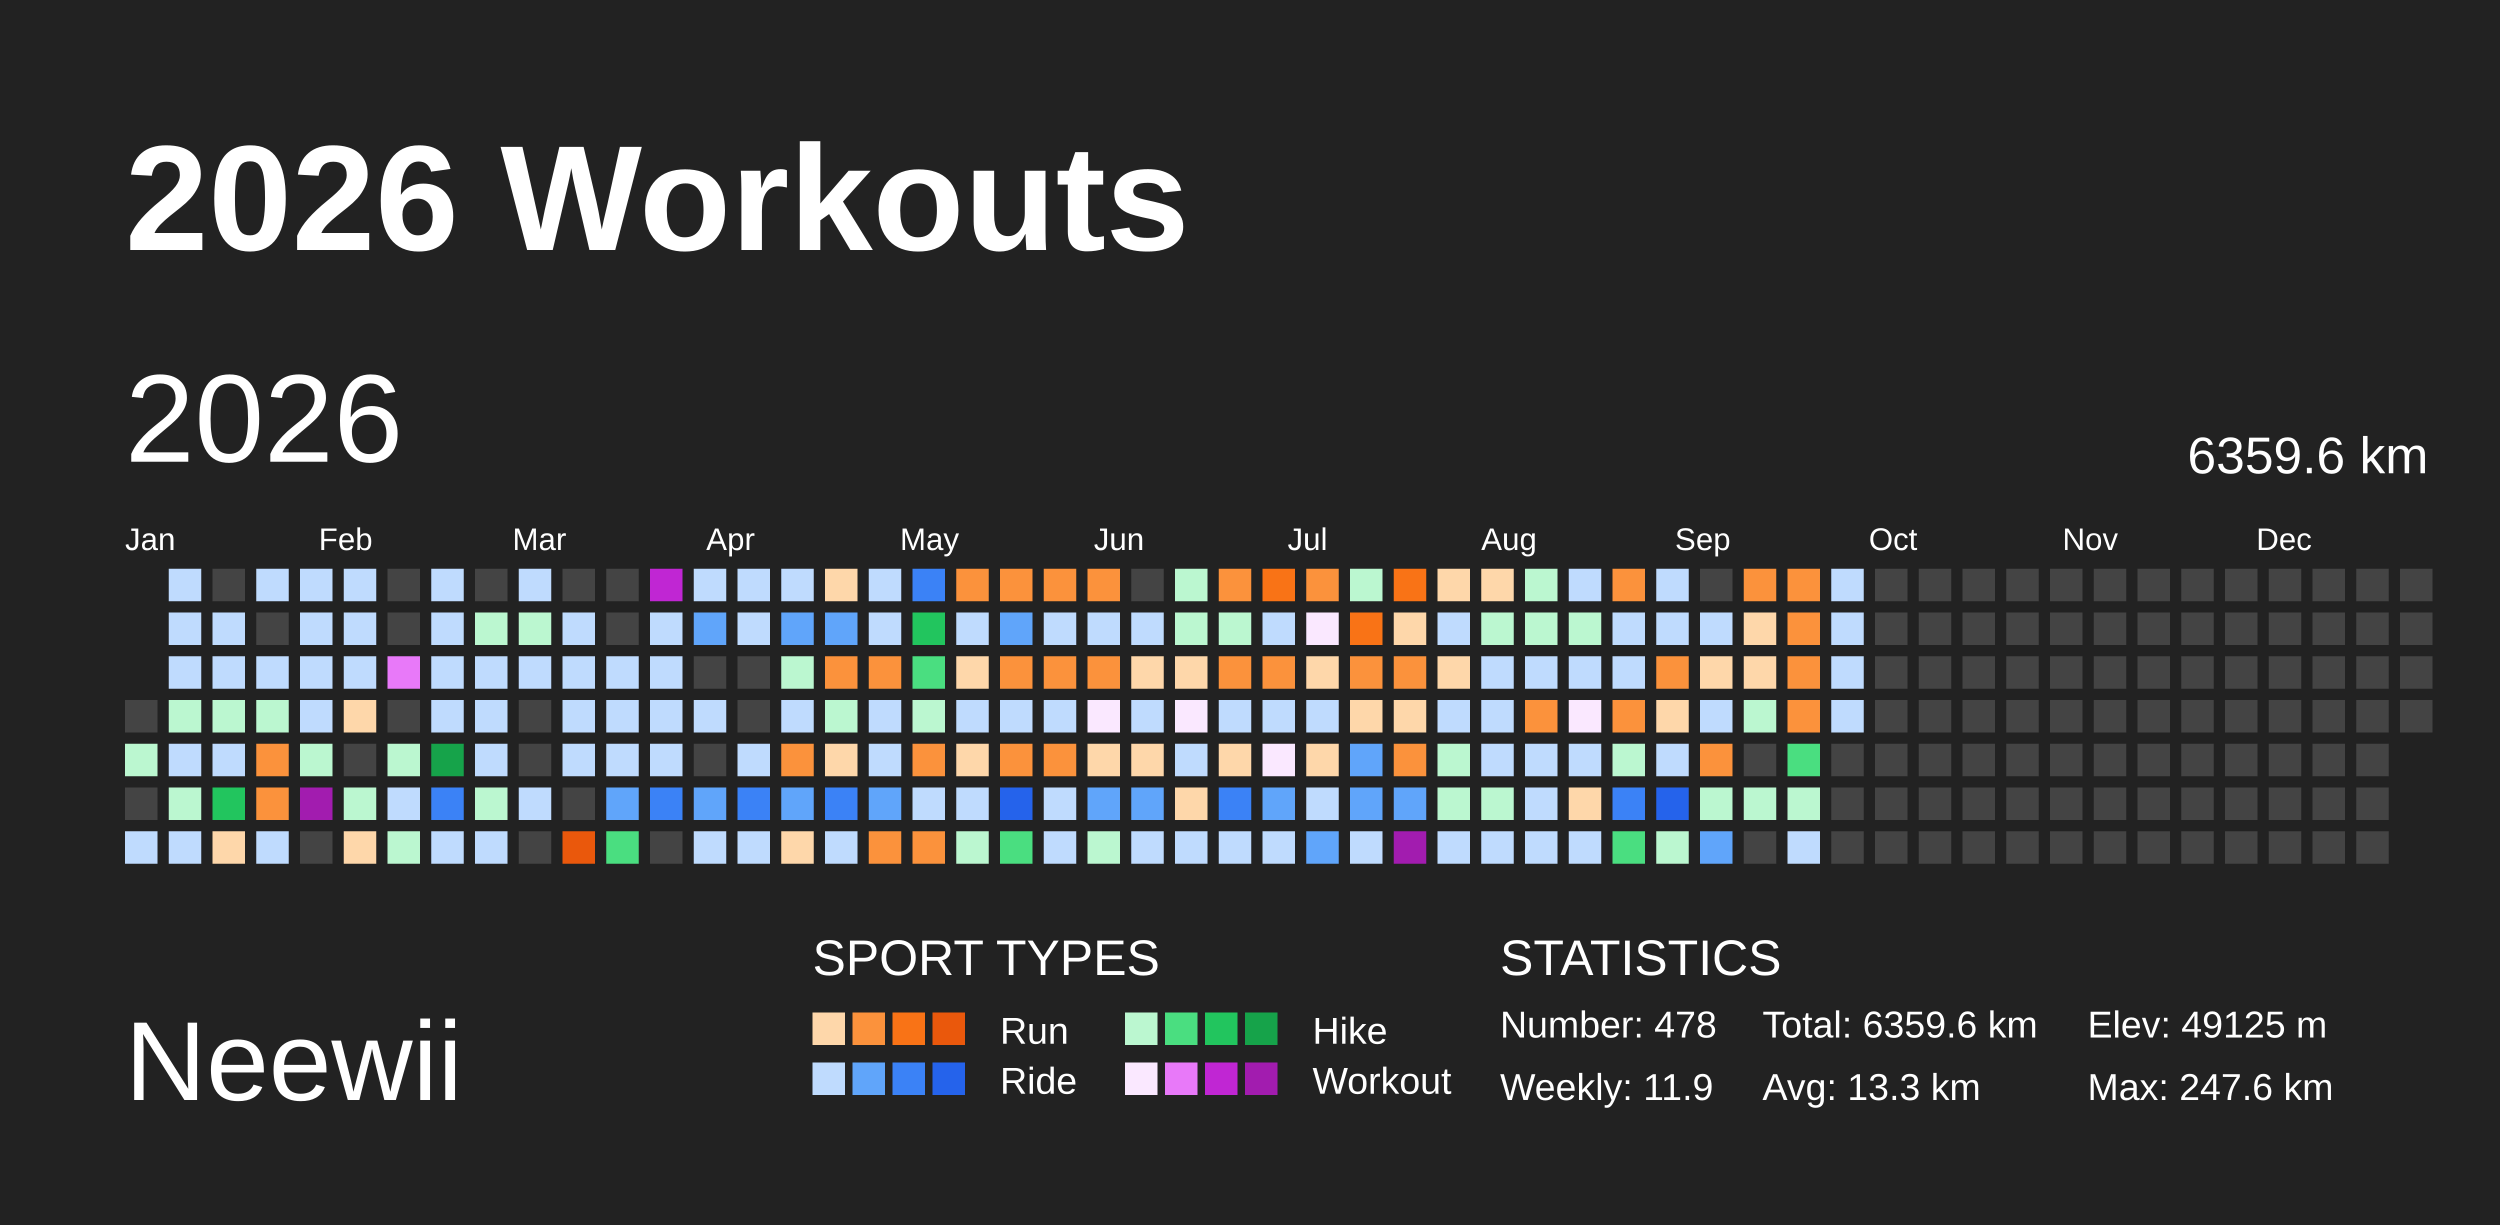
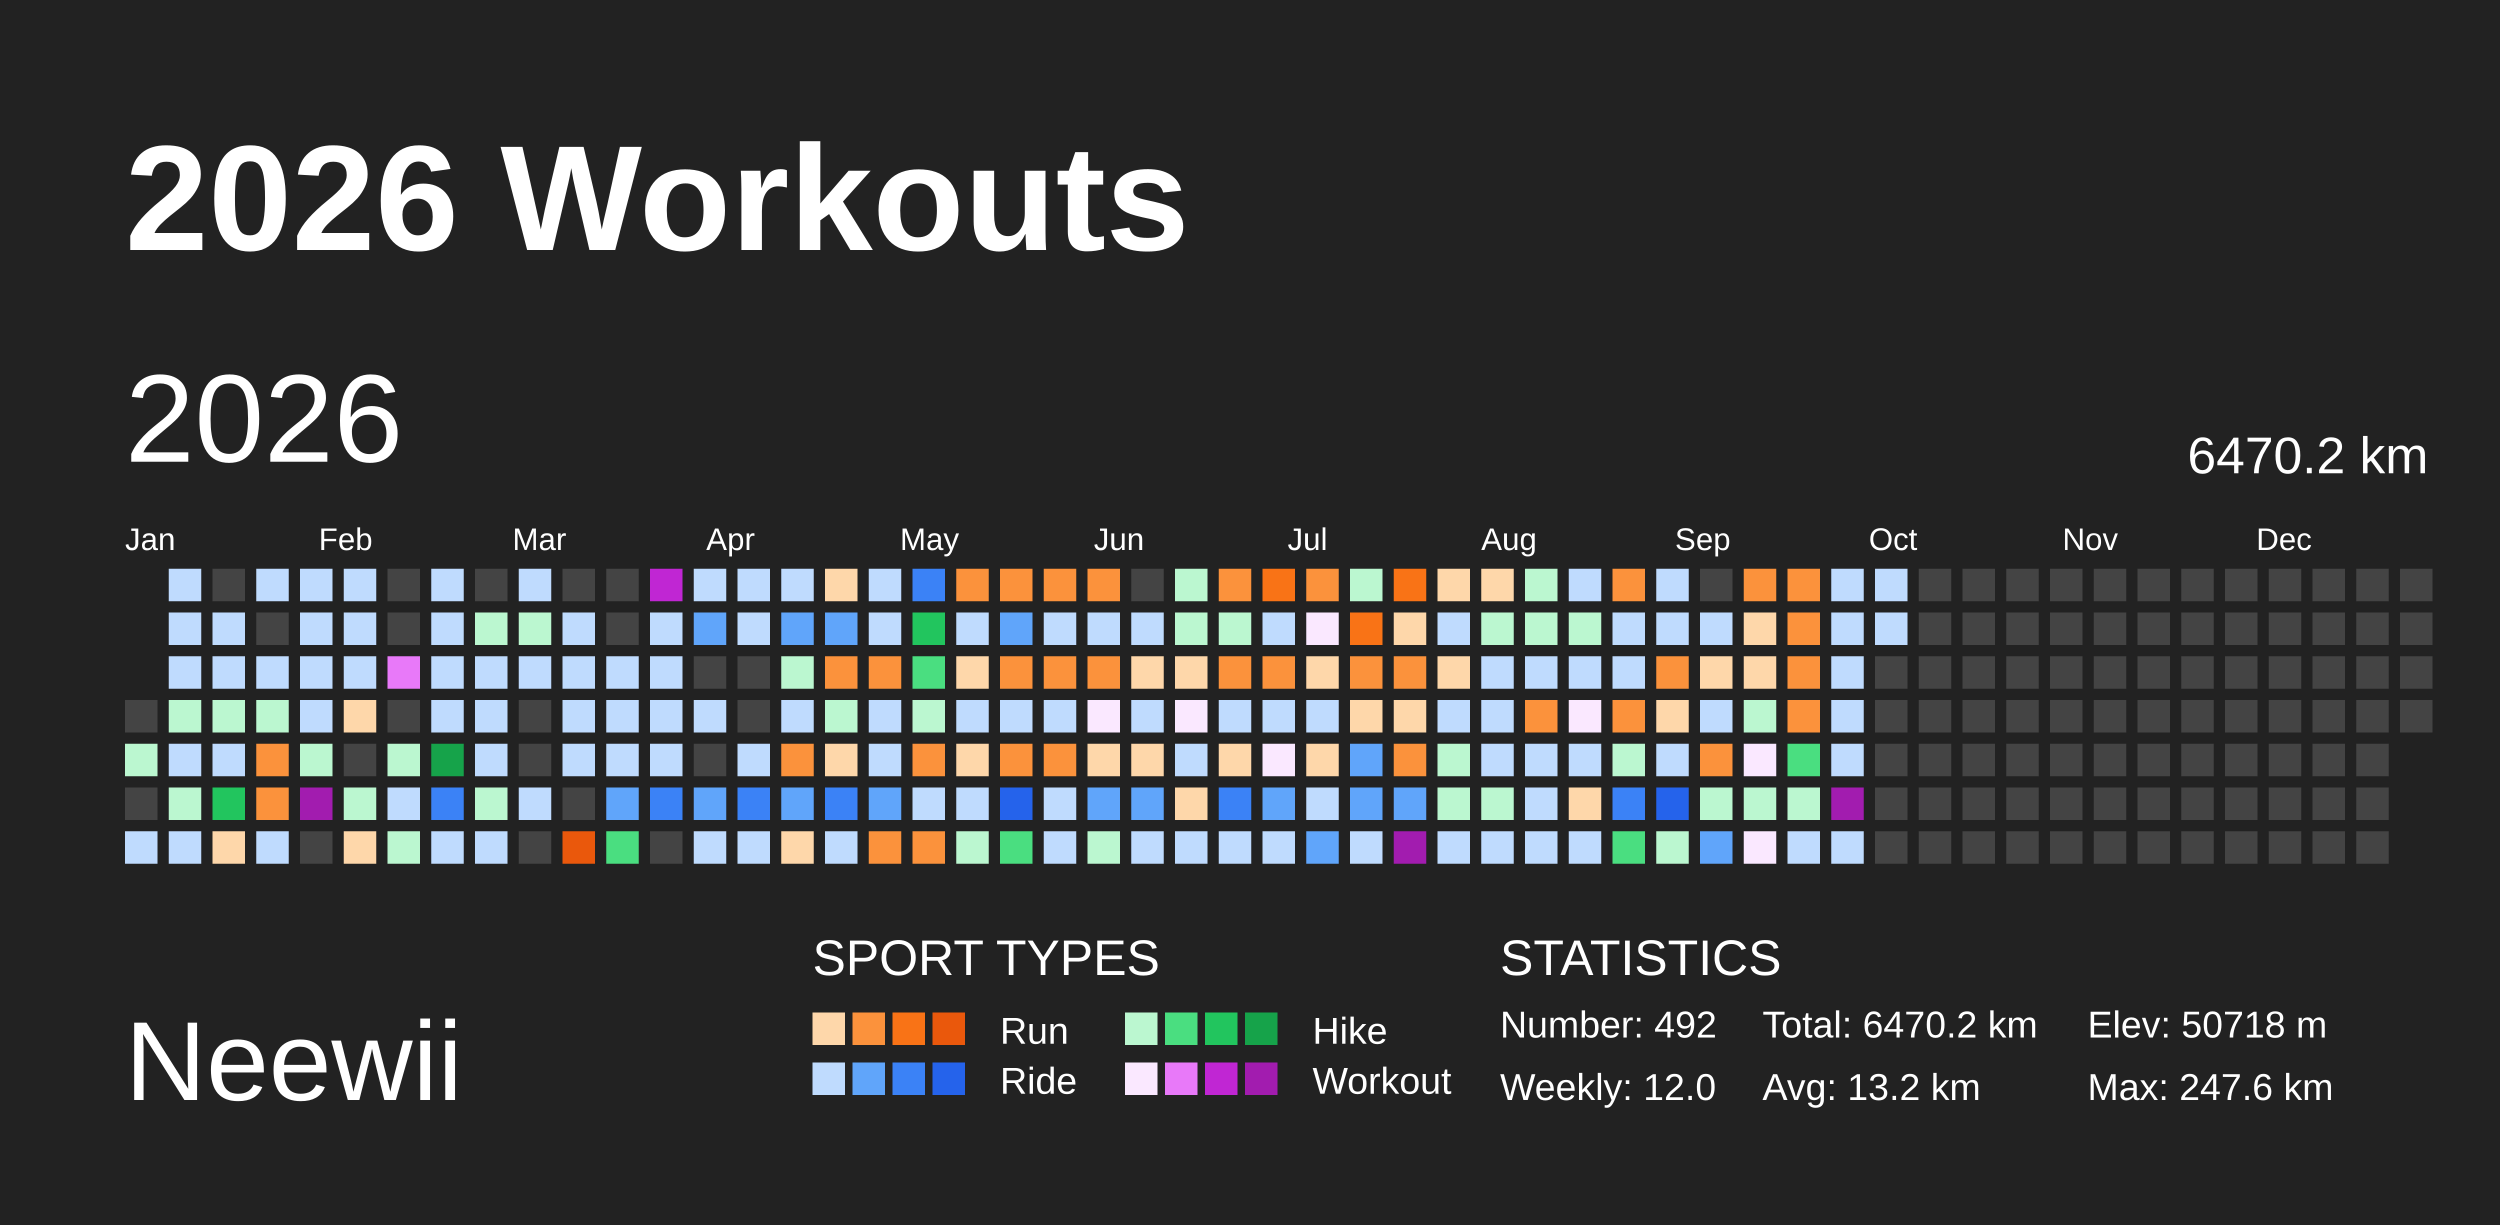
<svg xmlns="http://www.w3.org/2000/svg" baseProfile="full" height="98mm" version="1.1" viewBox="0,0,200,98" width="200mm">
  <defs />
  <rect fill="#222222" height="98" width="200" x="0" y="0" />
  <text fill="#FFFFFF" style="font-size:12px; font-family:Arial; font-weight:bold;" x="10" y="20">2026 Workouts</text>
  <text fill="#FFFFFF" style="font-size:9px; font-family:Arial" x="10" y="88">Neewii</text>
  <text fill="#FFFFFF" style="font-size:4px; font-family:Arial" x="65" y="78">SPORT TYPES</text>
  <rect fill="#fed7aa" height="2.6" width="2.6" x="65.0" y="81" />
  <rect fill="#fb923c" height="2.6" width="2.6" x="68.2" y="81" />
  <rect fill="#f97316" height="2.6" width="2.6" x="71.4" y="81" />
  <rect fill="#ea580c" height="2.6" width="2.6" x="74.6" y="81" />
  <text fill="#FFFFFF" style="font-size:3px; font-family:Arial" x="80" y="83.5">Run</text>
  <rect fill="#bbf7d0" height="2.6" width="2.6" x="90.0" y="81" />
  <rect fill="#4ade80" height="2.6" width="2.6" x="93.2" y="81" />
  <rect fill="#22c55e" height="2.6" width="2.6" x="96.4" y="81" />
  <rect fill="#16a34a" height="2.6" width="2.6" x="99.6" y="81" />
  <text fill="#FFFFFF" style="font-size:3px; font-family:Arial" x="105" y="83.5">Hike</text>
  <rect fill="#bfdbfe" height="2.6" width="2.6" x="65.0" y="85" />
  <rect fill="#60a5fa" height="2.6" width="2.6" x="68.2" y="85" />
  <rect fill="#3b82f6" height="2.6" width="2.6" x="71.4" y="85" />
  <rect fill="#2563eb" height="2.6" width="2.6" x="74.6" y="85" />
  <text fill="#FFFFFF" style="font-size:3px; font-family:Arial" x="80" y="87.5">Ride</text>
  <rect fill="#fae8ff" height="2.6" width="2.6" x="90.0" y="85" />
  <rect fill="#e879f9" height="2.6" width="2.6" x="93.2" y="85" />
  <rect fill="#c026d3" height="2.6" width="2.6" x="96.4" y="85" />
  <rect fill="#a21caf" height="2.6" width="2.6" x="99.6" y="85" />
  <text fill="#FFFFFF" style="font-size:3px; font-family:Arial" x="105" y="87.5">Workout</text>
  <text fill="#FFFFFF" style="font-size:4px; font-family:Arial" x="120" y="78">STATISTICS</text>
-   <text fill="#FFFFFF" style="font-size:3px; font-family:Arial" x="120" y="83">Number: 478</text>
-   <text fill="#FFFFFF" style="font-size:3px; font-family:Arial" x="120" y="88">Weekly: 11.9</text>
-   <text fill="#FFFFFF" style="font-size:3px; font-family:Arial" x="141" y="83">Total: 6359.6 km</text>
-   <text fill="#FFFFFF" style="font-size:3px; font-family:Arial" x="141" y="88">Avg: 13.3 km</text>
-   <text fill="#FFFFFF" style="font-size:3px; font-family:Arial" x="167" y="83">Elev: 49125 m</text>
+   <text fill="#FFFFFF" style="font-size:3px; font-family:Arial" x="120" y="83">Number: 492</text>
+   <text fill="#FFFFFF" style="font-size:3px; font-family:Arial" x="120" y="88">Weekly: 12.0</text>
+   <text fill="#FFFFFF" style="font-size:3px; font-family:Arial" x="141" y="83">Total: 6470.2 km</text>
+   <text fill="#FFFFFF" style="font-size:3px; font-family:Arial" x="141" y="88">Avg: 13.2 km</text>
+   <text fill="#FFFFFF" style="font-size:3px; font-family:Arial" x="167" y="83">Elev: 50718 m</text>
  <text fill="#FFFFFF" style="font-size:3px; font-family:Arial" x="167" y="88">Max: 247.6 km</text>
  <text dominant-baseline="hanging" fill="#FFFFFF" style="font-size:10.0px; font-family:Arial;" x="10" y="30">2026</text>
-   <text dominant-baseline="hanging" fill="#FFFFFF" style="font-size:4.125px; font-family:Arial;" x="175" y="35">6359.6 km</text>
+   <text dominant-baseline="hanging" fill="#FFFFFF" style="font-size:4.125px; font-family:Arial;" x="175" y="35">6470.2 km</text>
  <text fill="#FFFFFF" style="font-size:2.5px; font-family:Arial" x="10.0" y="44">Jan</text>
  <text fill="#FFFFFF" style="font-size:2.5px; font-family:Arial" x="25.5" y="44">Feb</text>
  <text fill="#FFFFFF" style="font-size:2.5px; font-family:Arial" x="41.0" y="44">Mar</text>
  <text fill="#FFFFFF" style="font-size:2.5px; font-family:Arial" x="56.5" y="44">Apr</text>
  <text fill="#FFFFFF" style="font-size:2.5px; font-family:Arial" x="72.0" y="44">May</text>
  <text fill="#FFFFFF" style="font-size:2.5px; font-family:Arial" x="87.5" y="44">Jun</text>
  <text fill="#FFFFFF" style="font-size:2.5px; font-family:Arial" x="103.0" y="44">Jul</text>
  <text fill="#FFFFFF" style="font-size:2.5px; font-family:Arial" x="118.5" y="44">Aug</text>
  <text fill="#FFFFFF" style="font-size:2.5px; font-family:Arial" x="134.0" y="44">Sep</text>
  <text fill="#FFFFFF" style="font-size:2.5px; font-family:Arial" x="149.5" y="44">Oct</text>
  <text fill="#FFFFFF" style="font-size:2.5px; font-family:Arial" x="165.0" y="44">Nov</text>
  <text fill="#FFFFFF" style="font-size:2.5px; font-family:Arial" x="180.5" y="44">Dec</text>
  <rect fill="#444444" height="2.6" width="2.6" x="10.0" y="56.0" />
  <rect fill="#bbf7d0" height="2.6" width="2.6" x="10.0" y="59.5" />
  <rect fill="#444444" height="2.6" width="2.6" x="10.0" y="63.0" />
  <rect fill="#bfdbfe" height="2.6" width="2.6" x="10.0" y="66.5" />
  <rect fill="#bfdbfe" height="2.6" width="2.6" x="13.5" y="45.5" />
  <rect fill="#bfdbfe" height="2.6" width="2.6" x="13.5" y="49.0" />
  <rect fill="#bfdbfe" height="2.6" width="2.6" x="13.5" y="52.5" />
  <rect fill="#bbf7d0" height="2.6" width="2.6" x="13.5" y="56.0" />
  <rect fill="#bfdbfe" height="2.6" width="2.6" x="13.5" y="59.5" />
  <rect fill="#bbf7d0" height="2.6" width="2.6" x="13.5" y="63.0" />
  <rect fill="#bfdbfe" height="2.6" width="2.6" x="13.5" y="66.5" />
  <rect fill="#444444" height="2.6" width="2.6" x="17.0" y="45.5" />
  <rect fill="#bfdbfe" height="2.6" width="2.6" x="17.0" y="49.0" />
  <rect fill="#bfdbfe" height="2.6" width="2.6" x="17.0" y="52.5" />
  <rect fill="#bbf7d0" height="2.6" width="2.6" x="17.0" y="56.0" />
  <rect fill="#bfdbfe" height="2.6" width="2.6" x="17.0" y="59.5" />
  <rect fill="#22c55e" height="2.6" width="2.6" x="17.0" y="63.0" />
  <rect fill="#fed7aa" height="2.6" width="2.6" x="17.0" y="66.5" />
  <rect fill="#bfdbfe" height="2.6" width="2.6" x="20.5" y="45.5" />
  <rect fill="#444444" height="2.6" width="2.6" x="20.5" y="49.0" />
  <rect fill="#bfdbfe" height="2.6" width="2.6" x="20.5" y="52.5" />
  <rect fill="#bbf7d0" height="2.6" width="2.6" x="20.5" y="56.0" />
  <rect fill="#fb923c" height="2.6" width="2.6" x="20.5" y="59.5" />
  <rect fill="#fb923c" height="2.6" width="2.6" x="20.5" y="63.0" />
  <rect fill="#bfdbfe" height="2.6" width="2.6" x="20.5" y="66.5" />
  <rect fill="#bfdbfe" height="2.6" width="2.6" x="24.0" y="45.5" />
  <rect fill="#bfdbfe" height="2.6" width="2.6" x="24.0" y="49.0" />
  <rect fill="#bfdbfe" height="2.6" width="2.6" x="24.0" y="52.5" />
  <rect fill="#bfdbfe" height="2.6" width="2.6" x="24.0" y="56.0" />
  <rect fill="#bbf7d0" height="2.6" width="2.6" x="24.0" y="59.5" />
  <rect fill="#a21caf" height="2.6" width="2.6" x="24.0" y="63.0" />
  <rect fill="#444444" height="2.6" width="2.6" x="24.0" y="66.5" />
  <rect fill="#bfdbfe" height="2.6" width="2.6" x="27.5" y="45.5" />
  <rect fill="#bfdbfe" height="2.6" width="2.6" x="27.5" y="49.0" />
  <rect fill="#bfdbfe" height="2.6" width="2.6" x="27.5" y="52.5" />
  <rect fill="#fed7aa" height="2.6" width="2.6" x="27.5" y="56.0" />
  <rect fill="#444444" height="2.6" width="2.6" x="27.5" y="59.5" />
  <rect fill="#bbf7d0" height="2.6" width="2.6" x="27.5" y="63.0" />
  <rect fill="#fed7aa" height="2.6" width="2.6" x="27.5" y="66.5" />
  <rect fill="#444444" height="2.6" width="2.6" x="31.0" y="45.5" />
  <rect fill="#444444" height="2.6" width="2.6" x="31.0" y="49.0" />
  <rect fill="#e879f9" height="2.6" width="2.6" x="31.0" y="52.5" />
  <rect fill="#444444" height="2.6" width="2.6" x="31.0" y="56.0" />
  <rect fill="#bbf7d0" height="2.6" width="2.6" x="31.0" y="59.5" />
  <rect fill="#bfdbfe" height="2.6" width="2.6" x="31.0" y="63.0" />
  <rect fill="#bbf7d0" height="2.6" width="2.6" x="31.0" y="66.5" />
  <rect fill="#bfdbfe" height="2.6" width="2.6" x="34.5" y="45.5" />
  <rect fill="#bfdbfe" height="2.6" width="2.6" x="34.5" y="49.0" />
  <rect fill="#bfdbfe" height="2.6" width="2.6" x="34.5" y="52.5" />
  <rect fill="#bfdbfe" height="2.6" width="2.6" x="34.5" y="56.0" />
  <rect fill="#16a34a" height="2.6" width="2.6" x="34.5" y="59.5" />
  <rect fill="#3b82f6" height="2.6" width="2.6" x="34.5" y="63.0" />
  <rect fill="#bfdbfe" height="2.6" width="2.6" x="34.5" y="66.5" />
  <rect fill="#444444" height="2.6" width="2.6" x="38.0" y="45.5" />
  <rect fill="#bbf7d0" height="2.6" width="2.6" x="38.0" y="49.0" />
  <rect fill="#bfdbfe" height="2.6" width="2.6" x="38.0" y="52.5" />
  <rect fill="#bfdbfe" height="2.6" width="2.6" x="38.0" y="56.0" />
  <rect fill="#bfdbfe" height="2.6" width="2.6" x="38.0" y="59.5" />
  <rect fill="#bbf7d0" height="2.6" width="2.6" x="38.0" y="63.0" />
  <rect fill="#bfdbfe" height="2.6" width="2.6" x="38.0" y="66.5" />
  <rect fill="#bfdbfe" height="2.6" width="2.6" x="41.5" y="45.5" />
  <rect fill="#bbf7d0" height="2.6" width="2.6" x="41.5" y="49.0" />
  <rect fill="#bfdbfe" height="2.6" width="2.6" x="41.5" y="52.5" />
  <rect fill="#444444" height="2.6" width="2.6" x="41.5" y="56.0" />
  <rect fill="#444444" height="2.6" width="2.6" x="41.5" y="59.5" />
  <rect fill="#bfdbfe" height="2.6" width="2.6" x="41.5" y="63.0" />
  <rect fill="#444444" height="2.6" width="2.6" x="41.5" y="66.5" />
  <rect fill="#444444" height="2.6" width="2.6" x="45.0" y="45.5" />
  <rect fill="#bfdbfe" height="2.6" width="2.6" x="45.0" y="49.0" />
  <rect fill="#bfdbfe" height="2.6" width="2.6" x="45.0" y="52.5" />
  <rect fill="#bfdbfe" height="2.6" width="2.6" x="45.0" y="56.0" />
  <rect fill="#bfdbfe" height="2.6" width="2.6" x="45.0" y="59.5" />
  <rect fill="#444444" height="2.6" width="2.6" x="45.0" y="63.0" />
  <rect fill="#ea580c" height="2.6" width="2.6" x="45.0" y="66.5" />
  <rect fill="#444444" height="2.6" width="2.6" x="48.5" y="45.5" />
  <rect fill="#444444" height="2.6" width="2.6" x="48.5" y="49.0" />
  <rect fill="#bfdbfe" height="2.6" width="2.6" x="48.5" y="52.5" />
  <rect fill="#bfdbfe" height="2.6" width="2.6" x="48.5" y="56.0" />
  <rect fill="#bfdbfe" height="2.6" width="2.6" x="48.5" y="59.5" />
  <rect fill="#60a5fa" height="2.6" width="2.6" x="48.5" y="63.0" />
  <rect fill="#4ade80" height="2.6" width="2.6" x="48.5" y="66.5" />
  <rect fill="#c026d3" height="2.6" width="2.6" x="52.0" y="45.5" />
  <rect fill="#bfdbfe" height="2.6" width="2.6" x="52.0" y="49.0" />
  <rect fill="#bfdbfe" height="2.6" width="2.6" x="52.0" y="52.5" />
  <rect fill="#bfdbfe" height="2.6" width="2.6" x="52.0" y="56.0" />
  <rect fill="#bfdbfe" height="2.6" width="2.6" x="52.0" y="59.5" />
  <rect fill="#3b82f6" height="2.6" width="2.6" x="52.0" y="63.0" />
  <rect fill="#444444" height="2.6" width="2.6" x="52.0" y="66.5" />
  <rect fill="#bfdbfe" height="2.6" width="2.6" x="55.5" y="45.5" />
  <rect fill="#60a5fa" height="2.6" width="2.6" x="55.5" y="49.0" />
  <rect fill="#444444" height="2.6" width="2.6" x="55.5" y="52.5" />
  <rect fill="#bfdbfe" height="2.6" width="2.6" x="55.5" y="56.0" />
  <rect fill="#444444" height="2.6" width="2.6" x="55.5" y="59.5" />
  <rect fill="#60a5fa" height="2.6" width="2.6" x="55.5" y="63.0" />
  <rect fill="#bfdbfe" height="2.6" width="2.6" x="55.5" y="66.5" />
  <rect fill="#bfdbfe" height="2.6" width="2.6" x="59.0" y="45.5" />
  <rect fill="#bfdbfe" height="2.6" width="2.6" x="59.0" y="49.0" />
  <rect fill="#444444" height="2.6" width="2.6" x="59.0" y="52.5" />
  <rect fill="#444444" height="2.6" width="2.6" x="59.0" y="56.0" />
  <rect fill="#bfdbfe" height="2.6" width="2.6" x="59.0" y="59.5" />
  <rect fill="#3b82f6" height="2.6" width="2.6" x="59.0" y="63.0" />
  <rect fill="#bfdbfe" height="2.6" width="2.6" x="59.0" y="66.5" />
  <rect fill="#bfdbfe" height="2.6" width="2.6" x="62.5" y="45.5" />
  <rect fill="#60a5fa" height="2.6" width="2.6" x="62.5" y="49.0" />
  <rect fill="#bbf7d0" height="2.6" width="2.6" x="62.5" y="52.5" />
  <rect fill="#bfdbfe" height="2.6" width="2.6" x="62.5" y="56.0" />
  <rect fill="#fb923c" height="2.6" width="2.6" x="62.5" y="59.5" />
  <rect fill="#60a5fa" height="2.6" width="2.6" x="62.5" y="63.0" />
  <rect fill="#fed7aa" height="2.6" width="2.6" x="62.5" y="66.5" />
  <rect fill="#fed7aa" height="2.6" width="2.6" x="66.0" y="45.5" />
  <rect fill="#60a5fa" height="2.6" width="2.6" x="66.0" y="49.0" />
  <rect fill="#fb923c" height="2.6" width="2.6" x="66.0" y="52.5" />
  <rect fill="#bbf7d0" height="2.6" width="2.6" x="66.0" y="56.0" />
  <rect fill="#fed7aa" height="2.6" width="2.6" x="66.0" y="59.5" />
  <rect fill="#3b82f6" height="2.6" width="2.6" x="66.0" y="63.0" />
  <rect fill="#bfdbfe" height="2.6" width="2.6" x="66.0" y="66.5" />
  <rect fill="#bfdbfe" height="2.6" width="2.6" x="69.5" y="45.5" />
  <rect fill="#bfdbfe" height="2.6" width="2.6" x="69.5" y="49.0" />
  <rect fill="#fb923c" height="2.6" width="2.6" x="69.5" y="52.5" />
  <rect fill="#bfdbfe" height="2.6" width="2.6" x="69.5" y="56.0" />
  <rect fill="#bfdbfe" height="2.6" width="2.6" x="69.5" y="59.5" />
  <rect fill="#60a5fa" height="2.6" width="2.6" x="69.5" y="63.0" />
  <rect fill="#fb923c" height="2.6" width="2.6" x="69.5" y="66.5" />
  <rect fill="#3b82f6" height="2.6" width="2.6" x="73.0" y="45.5" />
  <rect fill="#22c55e" height="2.6" width="2.6" x="73.0" y="49.0" />
  <rect fill="#4ade80" height="2.6" width="2.6" x="73.0" y="52.5" />
  <rect fill="#bbf7d0" height="2.6" width="2.6" x="73.0" y="56.0" />
  <rect fill="#fb923c" height="2.6" width="2.6" x="73.0" y="59.5" />
  <rect fill="#bfdbfe" height="2.6" width="2.6" x="73.0" y="63.0" />
  <rect fill="#fb923c" height="2.6" width="2.6" x="73.0" y="66.5" />
  <rect fill="#fb923c" height="2.6" width="2.6" x="76.5" y="45.5" />
  <rect fill="#bfdbfe" height="2.6" width="2.6" x="76.5" y="49.0" />
  <rect fill="#fed7aa" height="2.6" width="2.6" x="76.5" y="52.5" />
  <rect fill="#bfdbfe" height="2.6" width="2.6" x="76.5" y="56.0" />
  <rect fill="#fed7aa" height="2.6" width="2.6" x="76.5" y="59.5" />
  <rect fill="#bfdbfe" height="2.6" width="2.6" x="76.5" y="63.0" />
  <rect fill="#bbf7d0" height="2.6" width="2.6" x="76.5" y="66.5" />
  <rect fill="#fb923c" height="2.6" width="2.6" x="80.0" y="45.5" />
  <rect fill="#60a5fa" height="2.6" width="2.6" x="80.0" y="49.0" />
  <rect fill="#fb923c" height="2.6" width="2.6" x="80.0" y="52.5" />
  <rect fill="#bfdbfe" height="2.6" width="2.6" x="80.0" y="56.0" />
  <rect fill="#fb923c" height="2.6" width="2.6" x="80.0" y="59.5" />
  <rect fill="#2563eb" height="2.6" width="2.6" x="80.0" y="63.0" />
  <rect fill="#4ade80" height="2.6" width="2.6" x="80.0" y="66.5" />
  <rect fill="#fb923c" height="2.6" width="2.6" x="83.5" y="45.5" />
  <rect fill="#bfdbfe" height="2.6" width="2.6" x="83.5" y="49.0" />
  <rect fill="#fb923c" height="2.6" width="2.6" x="83.5" y="52.5" />
  <rect fill="#bfdbfe" height="2.6" width="2.6" x="83.5" y="56.0" />
  <rect fill="#fb923c" height="2.6" width="2.6" x="83.5" y="59.5" />
  <rect fill="#bfdbfe" height="2.6" width="2.6" x="83.5" y="63.0" />
  <rect fill="#bfdbfe" height="2.6" width="2.6" x="83.5" y="66.5" />
  <rect fill="#fb923c" height="2.6" width="2.6" x="87.0" y="45.5" />
  <rect fill="#bfdbfe" height="2.6" width="2.6" x="87.0" y="49.0" />
  <rect fill="#fb923c" height="2.6" width="2.6" x="87.0" y="52.5" />
  <rect fill="#fae8ff" height="2.6" width="2.6" x="87.0" y="56.0" />
  <rect fill="#fed7aa" height="2.6" width="2.6" x="87.0" y="59.5" />
  <rect fill="#60a5fa" height="2.6" width="2.6" x="87.0" y="63.0" />
  <rect fill="#bbf7d0" height="2.6" width="2.6" x="87.0" y="66.5" />
  <rect fill="#444444" height="2.6" width="2.6" x="90.5" y="45.5" />
  <rect fill="#bfdbfe" height="2.6" width="2.6" x="90.5" y="49.0" />
  <rect fill="#fed7aa" height="2.6" width="2.6" x="90.5" y="52.5" />
  <rect fill="#bfdbfe" height="2.6" width="2.6" x="90.5" y="56.0" />
  <rect fill="#fed7aa" height="2.6" width="2.6" x="90.5" y="59.5" />
  <rect fill="#60a5fa" height="2.6" width="2.6" x="90.5" y="63.0" />
  <rect fill="#bfdbfe" height="2.6" width="2.6" x="90.5" y="66.5" />
  <rect fill="#bbf7d0" height="2.6" width="2.6" x="94.0" y="45.5" />
  <rect fill="#bbf7d0" height="2.6" width="2.6" x="94.0" y="49.0" />
  <rect fill="#fed7aa" height="2.6" width="2.6" x="94.0" y="52.5" />
  <rect fill="#fae8ff" height="2.6" width="2.6" x="94.0" y="56.0" />
  <rect fill="#bfdbfe" height="2.6" width="2.6" x="94.0" y="59.5" />
  <rect fill="#fed7aa" height="2.6" width="2.6" x="94.0" y="63.0" />
  <rect fill="#bfdbfe" height="2.6" width="2.6" x="94.0" y="66.5" />
  <rect fill="#fb923c" height="2.6" width="2.6" x="97.5" y="45.5" />
  <rect fill="#bbf7d0" height="2.6" width="2.6" x="97.5" y="49.0" />
  <rect fill="#fb923c" height="2.6" width="2.6" x="97.5" y="52.5" />
  <rect fill="#bfdbfe" height="2.6" width="2.6" x="97.5" y="56.0" />
  <rect fill="#fed7aa" height="2.6" width="2.6" x="97.5" y="59.5" />
  <rect fill="#3b82f6" height="2.6" width="2.6" x="97.5" y="63.0" />
  <rect fill="#bfdbfe" height="2.6" width="2.6" x="97.5" y="66.5" />
  <rect fill="#f97316" height="2.6" width="2.6" x="101.0" y="45.5" />
  <rect fill="#bfdbfe" height="2.6" width="2.6" x="101.0" y="49.0" />
  <rect fill="#fb923c" height="2.6" width="2.6" x="101.0" y="52.5" />
  <rect fill="#bfdbfe" height="2.6" width="2.6" x="101.0" y="56.0" />
  <rect fill="#fae8ff" height="2.6" width="2.6" x="101.0" y="59.5" />
  <rect fill="#60a5fa" height="2.6" width="2.6" x="101.0" y="63.0" />
  <rect fill="#bfdbfe" height="2.6" width="2.6" x="101.0" y="66.5" />
  <rect fill="#fb923c" height="2.6" width="2.6" x="104.5" y="45.5" />
  <rect fill="#fae8ff" height="2.6" width="2.6" x="104.5" y="49.0" />
  <rect fill="#fed7aa" height="2.6" width="2.6" x="104.5" y="52.5" />
  <rect fill="#bfdbfe" height="2.6" width="2.6" x="104.5" y="56.0" />
  <rect fill="#fed7aa" height="2.6" width="2.6" x="104.5" y="59.5" />
  <rect fill="#bfdbfe" height="2.6" width="2.6" x="104.5" y="63.0" />
  <rect fill="#60a5fa" height="2.6" width="2.6" x="104.5" y="66.5" />
  <rect fill="#bbf7d0" height="2.6" width="2.6" x="108.0" y="45.5" />
  <rect fill="#f97316" height="2.6" width="2.6" x="108.0" y="49.0" />
  <rect fill="#fb923c" height="2.6" width="2.6" x="108.0" y="52.5" />
  <rect fill="#fed7aa" height="2.6" width="2.6" x="108.0" y="56.0" />
  <rect fill="#60a5fa" height="2.6" width="2.6" x="108.0" y="59.5" />
  <rect fill="#60a5fa" height="2.6" width="2.6" x="108.0" y="63.0" />
  <rect fill="#bfdbfe" height="2.6" width="2.6" x="108.0" y="66.5" />
  <rect fill="#f97316" height="2.6" width="2.6" x="111.5" y="45.5" />
  <rect fill="#fed7aa" height="2.6" width="2.6" x="111.5" y="49.0" />
  <rect fill="#fb923c" height="2.6" width="2.6" x="111.5" y="52.5" />
  <rect fill="#fed7aa" height="2.6" width="2.6" x="111.5" y="56.0" />
  <rect fill="#fb923c" height="2.6" width="2.6" x="111.5" y="59.5" />
  <rect fill="#60a5fa" height="2.6" width="2.6" x="111.5" y="63.0" />
  <rect fill="#a21caf" height="2.6" width="2.6" x="111.5" y="66.5" />
  <rect fill="#fed7aa" height="2.6" width="2.6" x="115.0" y="45.5" />
  <rect fill="#bfdbfe" height="2.6" width="2.6" x="115.0" y="49.0" />
  <rect fill="#fed7aa" height="2.6" width="2.6" x="115.0" y="52.5" />
  <rect fill="#bfdbfe" height="2.6" width="2.6" x="115.0" y="56.0" />
  <rect fill="#bbf7d0" height="2.6" width="2.6" x="115.0" y="59.5" />
  <rect fill="#bbf7d0" height="2.6" width="2.6" x="115.0" y="63.0" />
  <rect fill="#bfdbfe" height="2.6" width="2.6" x="115.0" y="66.5" />
  <rect fill="#fed7aa" height="2.6" width="2.6" x="118.5" y="45.5" />
  <rect fill="#bbf7d0" height="2.6" width="2.6" x="118.5" y="49.0" />
  <rect fill="#bfdbfe" height="2.6" width="2.6" x="118.5" y="52.5" />
  <rect fill="#bfdbfe" height="2.6" width="2.6" x="118.5" y="56.0" />
  <rect fill="#bfdbfe" height="2.6" width="2.6" x="118.5" y="59.5" />
  <rect fill="#bbf7d0" height="2.6" width="2.6" x="118.5" y="63.0" />
  <rect fill="#bfdbfe" height="2.6" width="2.6" x="118.5" y="66.5" />
  <rect fill="#bbf7d0" height="2.6" width="2.6" x="122.0" y="45.5" />
  <rect fill="#bbf7d0" height="2.6" width="2.6" x="122.0" y="49.0" />
  <rect fill="#bfdbfe" height="2.6" width="2.6" x="122.0" y="52.5" />
  <rect fill="#fb923c" height="2.6" width="2.6" x="122.0" y="56.0" />
  <rect fill="#bfdbfe" height="2.6" width="2.6" x="122.0" y="59.5" />
  <rect fill="#bfdbfe" height="2.6" width="2.6" x="122.0" y="63.0" />
  <rect fill="#bfdbfe" height="2.6" width="2.6" x="122.0" y="66.5" />
  <rect fill="#bfdbfe" height="2.6" width="2.6" x="125.5" y="45.5" />
  <rect fill="#bbf7d0" height="2.6" width="2.6" x="125.5" y="49.0" />
  <rect fill="#bfdbfe" height="2.6" width="2.6" x="125.5" y="52.5" />
  <rect fill="#fae8ff" height="2.6" width="2.6" x="125.5" y="56.0" />
  <rect fill="#bfdbfe" height="2.6" width="2.6" x="125.5" y="59.5" />
  <rect fill="#fed7aa" height="2.6" width="2.6" x="125.5" y="63.0" />
  <rect fill="#bfdbfe" height="2.6" width="2.6" x="125.5" y="66.5" />
  <rect fill="#fb923c" height="2.6" width="2.6" x="129.0" y="45.5" />
  <rect fill="#bfdbfe" height="2.6" width="2.6" x="129.0" y="49.0" />
  <rect fill="#bfdbfe" height="2.6" width="2.6" x="129.0" y="52.5" />
  <rect fill="#fb923c" height="2.6" width="2.6" x="129.0" y="56.0" />
  <rect fill="#bbf7d0" height="2.6" width="2.6" x="129.0" y="59.5" />
  <rect fill="#3b82f6" height="2.6" width="2.6" x="129.0" y="63.0" />
  <rect fill="#4ade80" height="2.6" width="2.6" x="129.0" y="66.5" />
  <rect fill="#bfdbfe" height="2.6" width="2.6" x="132.5" y="45.5" />
  <rect fill="#bfdbfe" height="2.6" width="2.6" x="132.5" y="49.0" />
  <rect fill="#fb923c" height="2.6" width="2.6" x="132.5" y="52.5" />
  <rect fill="#fed7aa" height="2.6" width="2.6" x="132.5" y="56.0" />
  <rect fill="#bfdbfe" height="2.6" width="2.6" x="132.5" y="59.5" />
  <rect fill="#2563eb" height="2.6" width="2.6" x="132.5" y="63.0" />
  <rect fill="#bbf7d0" height="2.6" width="2.6" x="132.5" y="66.5" />
  <rect fill="#444444" height="2.6" width="2.6" x="136.0" y="45.5" />
  <rect fill="#bfdbfe" height="2.6" width="2.6" x="136.0" y="49.0" />
  <rect fill="#fed7aa" height="2.6" width="2.6" x="136.0" y="52.5" />
  <rect fill="#bfdbfe" height="2.6" width="2.6" x="136.0" y="56.0" />
  <rect fill="#fb923c" height="2.6" width="2.6" x="136.0" y="59.5" />
  <rect fill="#bbf7d0" height="2.6" width="2.6" x="136.0" y="63.0" />
  <rect fill="#60a5fa" height="2.6" width="2.6" x="136.0" y="66.5" />
  <rect fill="#fb923c" height="2.6" width="2.6" x="139.5" y="45.5" />
  <rect fill="#fed7aa" height="2.6" width="2.6" x="139.5" y="49.0" />
  <rect fill="#fed7aa" height="2.6" width="2.6" x="139.5" y="52.5" />
  <rect fill="#bbf7d0" height="2.6" width="2.6" x="139.5" y="56.0" />
-   <rect fill="#444444" height="2.6" width="2.6" x="139.5" y="59.5" />
+   <rect fill="#fae8ff" height="2.6" width="2.6" x="139.5" y="59.5" />
  <rect fill="#bbf7d0" height="2.6" width="2.6" x="139.5" y="63.0" />
-   <rect fill="#444444" height="2.6" width="2.6" x="139.5" y="66.5" />
+   <rect fill="#fae8ff" height="2.6" width="2.6" x="139.5" y="66.5" />
  <rect fill="#fb923c" height="2.6" width="2.6" x="143.0" y="45.5" />
  <rect fill="#fb923c" height="2.6" width="2.6" x="143.0" y="49.0" />
  <rect fill="#fb923c" height="2.6" width="2.6" x="143.0" y="52.5" />
  <rect fill="#fb923c" height="2.6" width="2.6" x="143.0" y="56.0" />
  <rect fill="#4ade80" height="2.6" width="2.6" x="143.0" y="59.5" />
  <rect fill="#bbf7d0" height="2.6" width="2.6" x="143.0" y="63.0" />
  <rect fill="#bfdbfe" height="2.6" width="2.6" x="143.0" y="66.5" />
  <rect fill="#bfdbfe" height="2.6" width="2.6" x="146.5" y="45.5" />
  <rect fill="#bfdbfe" height="2.6" width="2.6" x="146.5" y="49.0" />
  <rect fill="#bfdbfe" height="2.6" width="2.6" x="146.5" y="52.5" />
  <rect fill="#bfdbfe" height="2.6" width="2.6" x="146.5" y="56.0" />
-   <rect fill="#444444" height="2.6" width="2.6" x="146.5" y="59.5" />
-   <rect fill="#444444" height="2.6" width="2.6" x="146.5" y="63.0" />
-   <rect fill="#444444" height="2.6" width="2.6" x="146.5" y="66.5" />
-   <rect fill="#444444" height="2.6" width="2.6" x="150.0" y="45.5" />
-   <rect fill="#444444" height="2.6" width="2.6" x="150.0" y="49.0" />
+   <rect fill="#bfdbfe" height="2.6" width="2.6" x="146.5" y="59.5" />
+   <rect fill="#a21caf" height="2.6" width="2.6" x="146.5" y="63.0" />
+   <rect fill="#bfdbfe" height="2.6" width="2.6" x="146.5" y="66.5" />
+   <rect fill="#bfdbfe" height="2.6" width="2.6" x="150.0" y="45.5" />
+   <rect fill="#bfdbfe" height="2.6" width="2.6" x="150.0" y="49.0" />
  <rect fill="#444444" height="2.6" width="2.6" x="150.0" y="52.5" />
  <rect fill="#444444" height="2.6" width="2.6" x="150.0" y="56.0" />
  <rect fill="#444444" height="2.6" width="2.6" x="150.0" y="59.5" />
  <rect fill="#444444" height="2.6" width="2.6" x="150.0" y="63.0" />
  <rect fill="#444444" height="2.6" width="2.6" x="150.0" y="66.5" />
  <rect fill="#444444" height="2.6" width="2.6" x="153.5" y="45.5" />
  <rect fill="#444444" height="2.6" width="2.6" x="153.5" y="49.0" />
  <rect fill="#444444" height="2.6" width="2.6" x="153.5" y="52.5" />
  <rect fill="#444444" height="2.6" width="2.6" x="153.5" y="56.0" />
  <rect fill="#444444" height="2.6" width="2.6" x="153.5" y="59.5" />
  <rect fill="#444444" height="2.6" width="2.6" x="153.5" y="63.0" />
  <rect fill="#444444" height="2.6" width="2.6" x="153.5" y="66.5" />
  <rect fill="#444444" height="2.6" width="2.6" x="157.0" y="45.5" />
  <rect fill="#444444" height="2.6" width="2.6" x="157.0" y="49.0" />
  <rect fill="#444444" height="2.6" width="2.6" x="157.0" y="52.5" />
  <rect fill="#444444" height="2.6" width="2.6" x="157.0" y="56.0" />
  <rect fill="#444444" height="2.6" width="2.6" x="157.0" y="59.5" />
  <rect fill="#444444" height="2.6" width="2.6" x="157.0" y="63.0" />
  <rect fill="#444444" height="2.6" width="2.6" x="157.0" y="66.5" />
  <rect fill="#444444" height="2.6" width="2.6" x="160.5" y="45.5" />
  <rect fill="#444444" height="2.6" width="2.6" x="160.5" y="49.0" />
  <rect fill="#444444" height="2.6" width="2.6" x="160.5" y="52.5" />
  <rect fill="#444444" height="2.6" width="2.6" x="160.5" y="56.0" />
  <rect fill="#444444" height="2.6" width="2.6" x="160.5" y="59.5" />
  <rect fill="#444444" height="2.6" width="2.6" x="160.5" y="63.0" />
  <rect fill="#444444" height="2.6" width="2.6" x="160.5" y="66.5" />
  <rect fill="#444444" height="2.6" width="2.6" x="164.0" y="45.5" />
  <rect fill="#444444" height="2.6" width="2.6" x="164.0" y="49.0" />
  <rect fill="#444444" height="2.6" width="2.6" x="164.0" y="52.5" />
  <rect fill="#444444" height="2.6" width="2.6" x="164.0" y="56.0" />
  <rect fill="#444444" height="2.6" width="2.6" x="164.0" y="59.5" />
  <rect fill="#444444" height="2.6" width="2.6" x="164.0" y="63.0" />
  <rect fill="#444444" height="2.6" width="2.6" x="164.0" y="66.5" />
  <rect fill="#444444" height="2.6" width="2.6" x="167.5" y="45.5" />
  <rect fill="#444444" height="2.6" width="2.6" x="167.5" y="49.0" />
  <rect fill="#444444" height="2.6" width="2.6" x="167.5" y="52.5" />
  <rect fill="#444444" height="2.6" width="2.6" x="167.5" y="56.0" />
  <rect fill="#444444" height="2.6" width="2.6" x="167.5" y="59.5" />
  <rect fill="#444444" height="2.6" width="2.6" x="167.5" y="63.0" />
  <rect fill="#444444" height="2.6" width="2.6" x="167.5" y="66.5" />
  <rect fill="#444444" height="2.6" width="2.6" x="171.0" y="45.5" />
  <rect fill="#444444" height="2.6" width="2.6" x="171.0" y="49.0" />
  <rect fill="#444444" height="2.6" width="2.6" x="171.0" y="52.5" />
  <rect fill="#444444" height="2.6" width="2.6" x="171.0" y="56.0" />
  <rect fill="#444444" height="2.6" width="2.6" x="171.0" y="59.5" />
  <rect fill="#444444" height="2.6" width="2.6" x="171.0" y="63.0" />
  <rect fill="#444444" height="2.6" width="2.6" x="171.0" y="66.5" />
  <rect fill="#444444" height="2.6" width="2.6" x="174.5" y="45.5" />
  <rect fill="#444444" height="2.6" width="2.6" x="174.5" y="49.0" />
  <rect fill="#444444" height="2.6" width="2.6" x="174.5" y="52.5" />
  <rect fill="#444444" height="2.6" width="2.6" x="174.5" y="56.0" />
  <rect fill="#444444" height="2.6" width="2.6" x="174.5" y="59.5" />
  <rect fill="#444444" height="2.6" width="2.6" x="174.5" y="63.0" />
  <rect fill="#444444" height="2.6" width="2.6" x="174.5" y="66.5" />
  <rect fill="#444444" height="2.6" width="2.6" x="178.0" y="45.5" />
  <rect fill="#444444" height="2.6" width="2.6" x="178.0" y="49.0" />
  <rect fill="#444444" height="2.6" width="2.6" x="178.0" y="52.5" />
  <rect fill="#444444" height="2.6" width="2.6" x="178.0" y="56.0" />
  <rect fill="#444444" height="2.6" width="2.6" x="178.0" y="59.5" />
  <rect fill="#444444" height="2.6" width="2.6" x="178.0" y="63.0" />
  <rect fill="#444444" height="2.6" width="2.6" x="178.0" y="66.5" />
  <rect fill="#444444" height="2.6" width="2.6" x="181.5" y="45.5" />
  <rect fill="#444444" height="2.6" width="2.6" x="181.5" y="49.0" />
  <rect fill="#444444" height="2.6" width="2.6" x="181.5" y="52.5" />
  <rect fill="#444444" height="2.6" width="2.6" x="181.5" y="56.0" />
  <rect fill="#444444" height="2.6" width="2.6" x="181.5" y="59.5" />
  <rect fill="#444444" height="2.6" width="2.6" x="181.5" y="63.0" />
  <rect fill="#444444" height="2.6" width="2.6" x="181.5" y="66.5" />
  <rect fill="#444444" height="2.6" width="2.6" x="185.0" y="45.5" />
  <rect fill="#444444" height="2.6" width="2.6" x="185.0" y="49.0" />
  <rect fill="#444444" height="2.6" width="2.6" x="185.0" y="52.5" />
  <rect fill="#444444" height="2.6" width="2.6" x="185.0" y="56.0" />
  <rect fill="#444444" height="2.6" width="2.6" x="185.0" y="59.5" />
  <rect fill="#444444" height="2.6" width="2.6" x="185.0" y="63.0" />
  <rect fill="#444444" height="2.6" width="2.6" x="185.0" y="66.5" />
  <rect fill="#444444" height="2.6" width="2.6" x="188.5" y="45.5" />
  <rect fill="#444444" height="2.6" width="2.6" x="188.5" y="49.0" />
  <rect fill="#444444" height="2.6" width="2.6" x="188.5" y="52.5" />
  <rect fill="#444444" height="2.6" width="2.6" x="188.5" y="56.0" />
  <rect fill="#444444" height="2.6" width="2.6" x="188.5" y="59.5" />
  <rect fill="#444444" height="2.6" width="2.6" x="188.5" y="63.0" />
  <rect fill="#444444" height="2.6" width="2.6" x="188.5" y="66.5" />
  <rect fill="#444444" height="2.6" width="2.6" x="192.0" y="45.5" />
  <rect fill="#444444" height="2.6" width="2.6" x="192.0" y="49.0" />
  <rect fill="#444444" height="2.6" width="2.6" x="192.0" y="52.5" />
  <rect fill="#444444" height="2.6" width="2.6" x="192.0" y="56.0" />
</svg>
